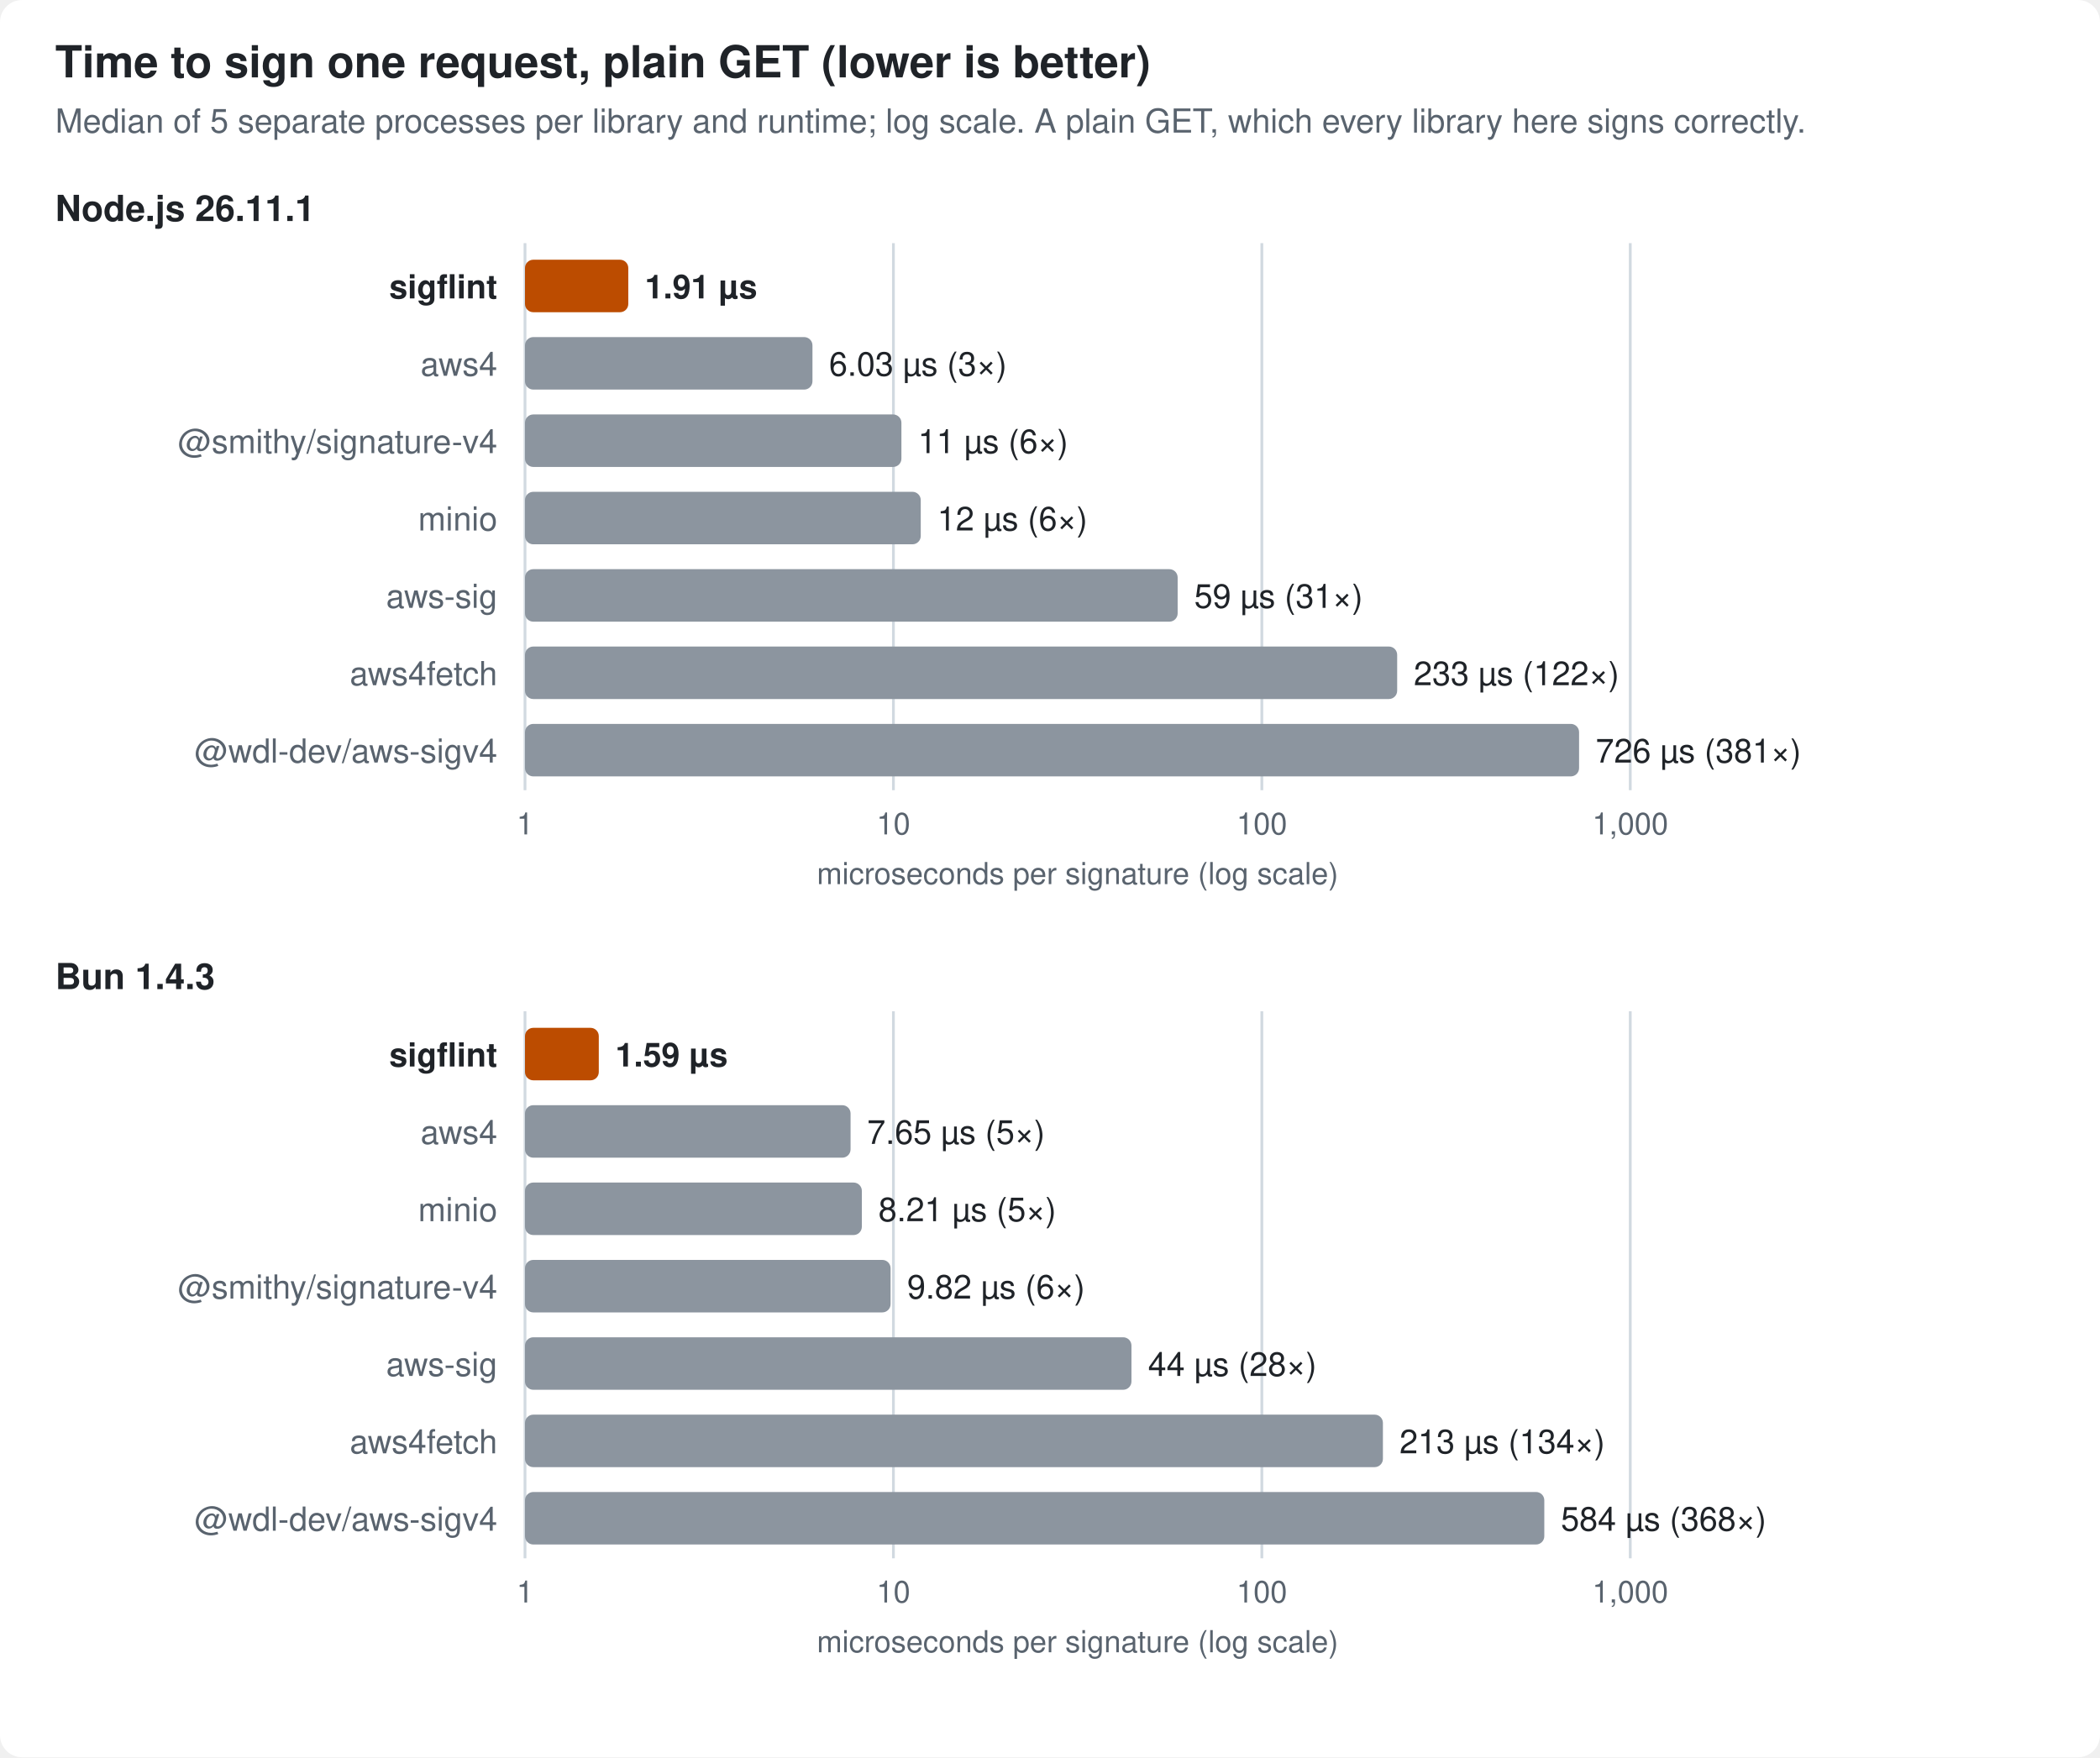
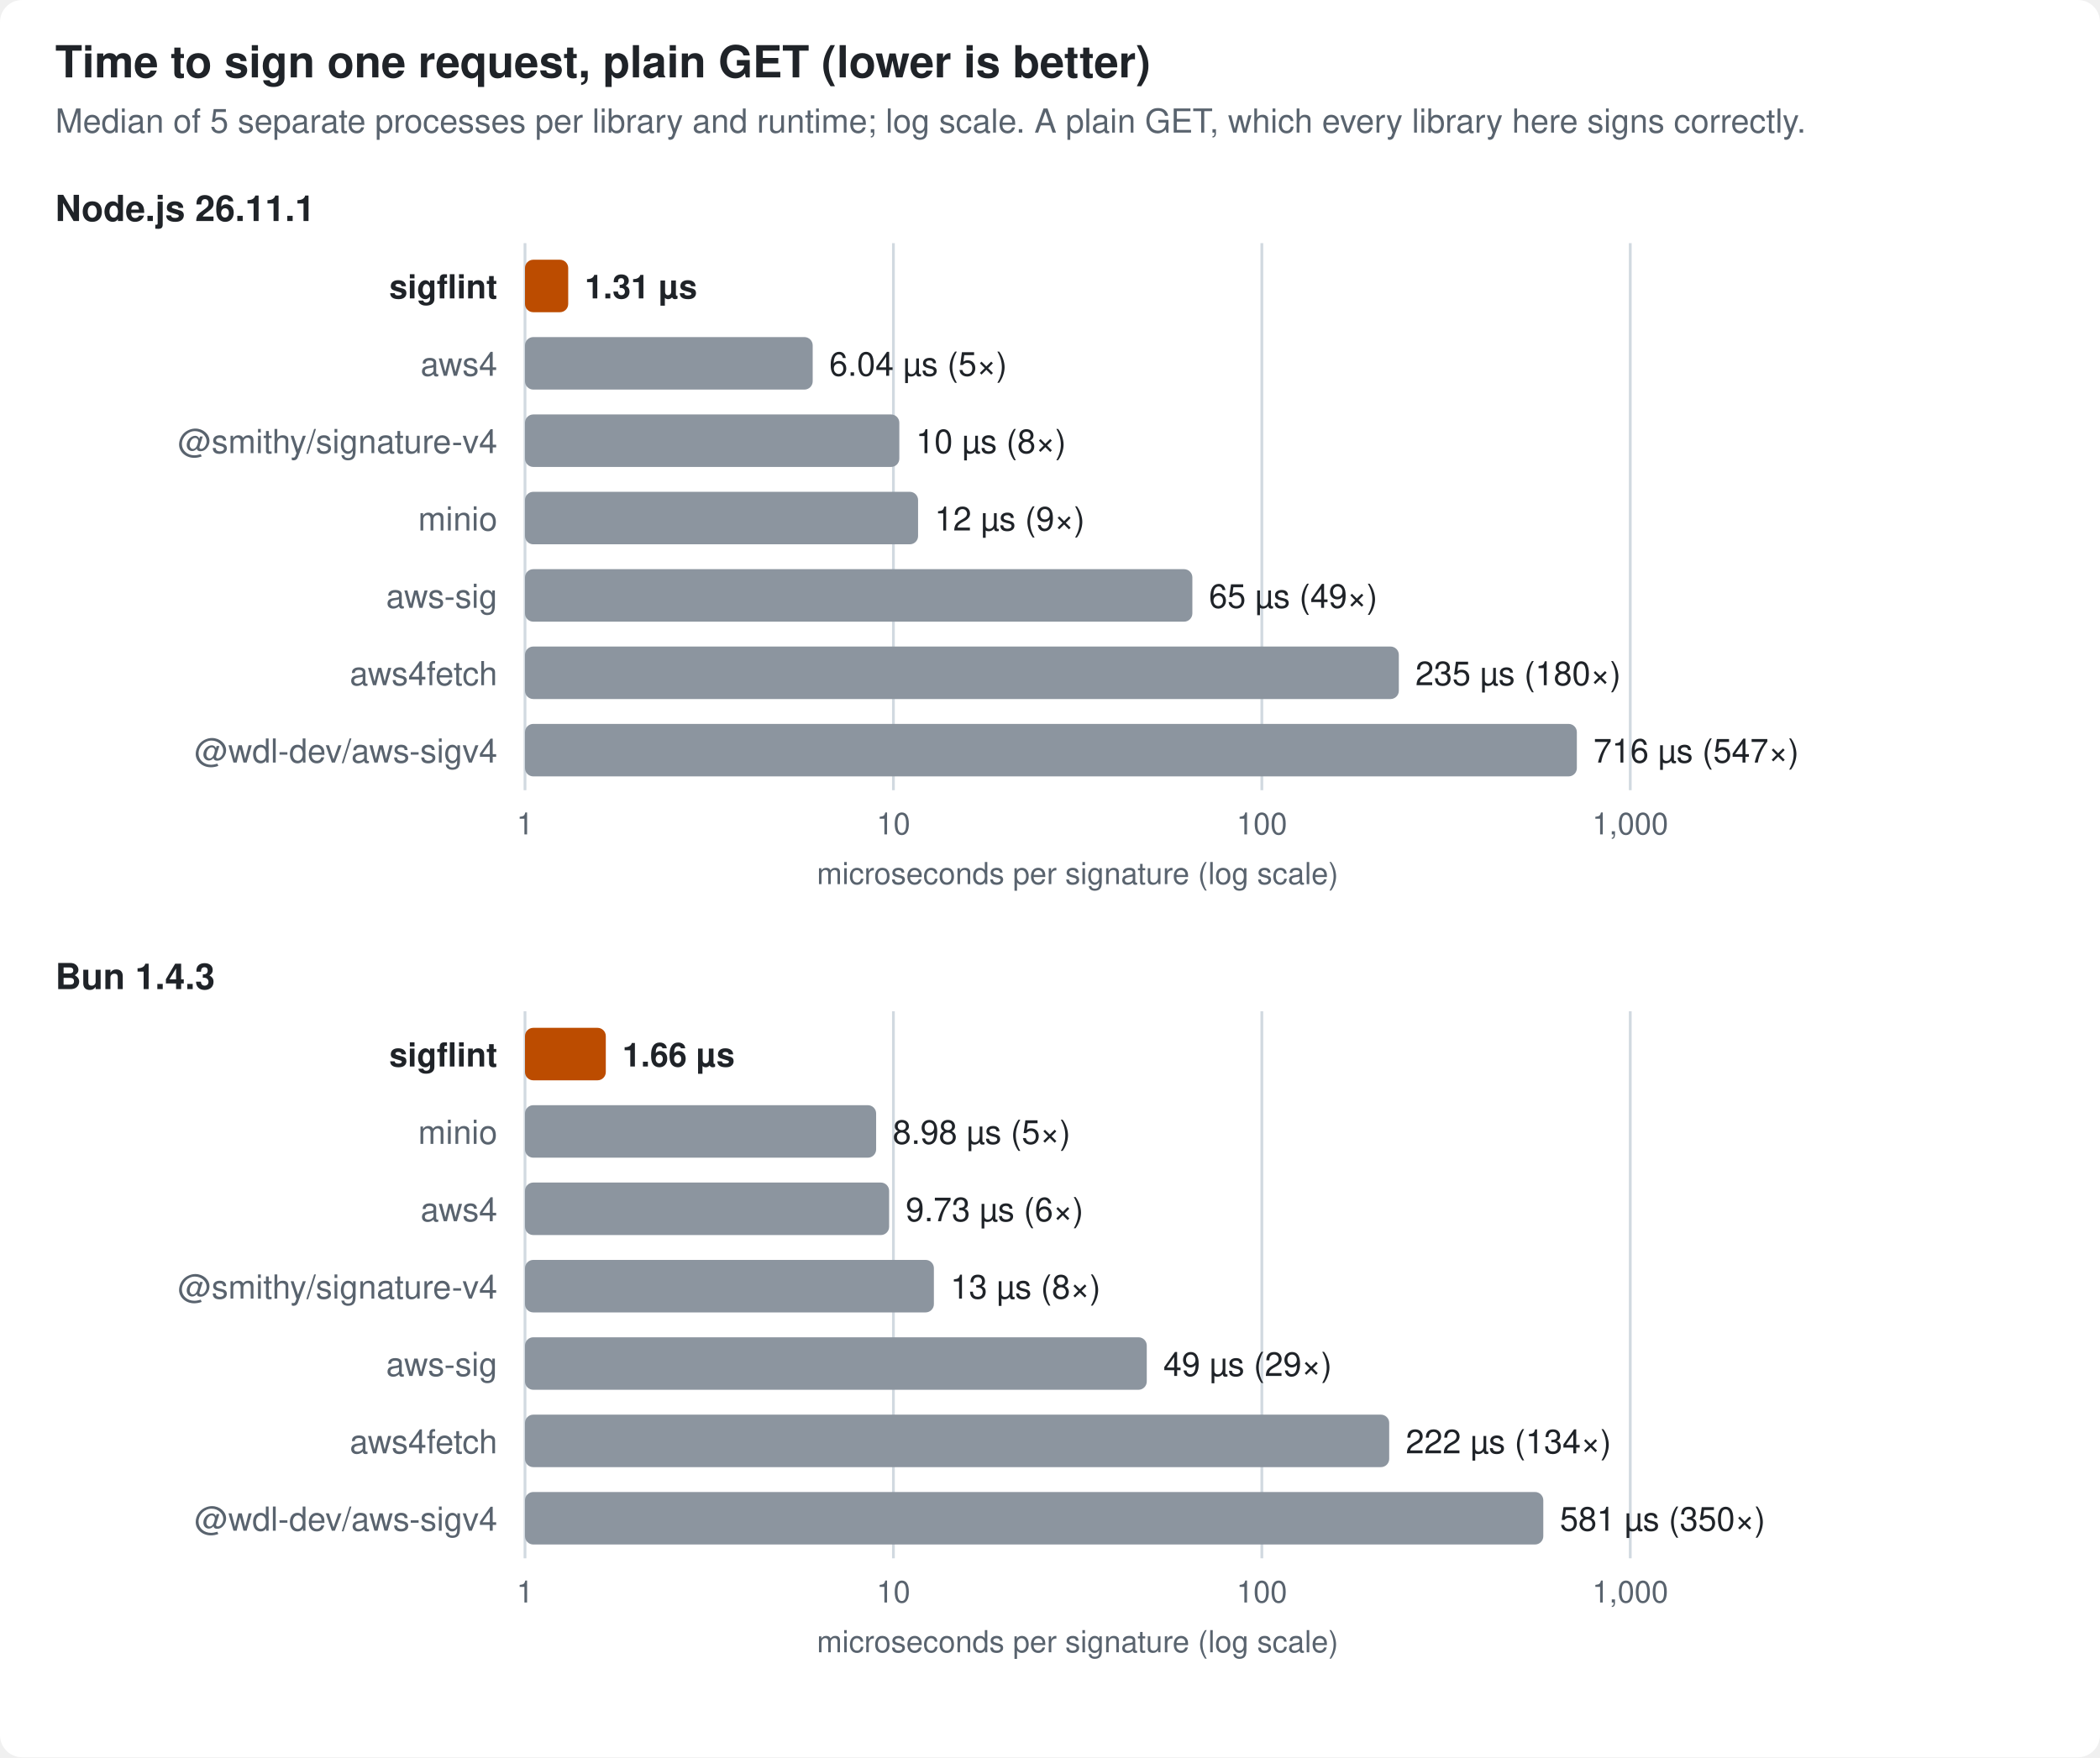
<svg xmlns="http://www.w3.org/2000/svg" width="760" height="636" viewBox="0 0 760 636" role="img" aria-labelledby="t d" font-family="-apple-system,BlinkMacSystemFont,'Segoe UI',Helvetica,Arial,sans-serif">
  <rect width="760" height="636" rx="8" fill="#ffffff" />
  <text x="20" y="28" font-size="16" fill="#1f2328" text-anchor="start" font-weight="600">Time to sign one request, plain GET (lower is better)</text>
  <text x="20" y="48" font-size="12" fill="#59636e" text-anchor="start" font-weight="400">Median of 5 separate processes per library and runtime; log scale. A plain GET, which every library here signs correctly.</text>
  <text x="20" y="80" font-size="13" fill="#1f2328" text-anchor="start" font-weight="600">Node.js 26.11.1</text>
  <line x1="190" y1="88" x2="190" y2="286" stroke="#d1d9e0" />
  <text x="190" y="302" font-size="11" fill="#59636e" text-anchor="middle" font-weight="400">1</text>
  <line x1="323.333" y1="88" x2="323.333" y2="286" stroke="#d1d9e0" />
  <text x="323.333" y="302" font-size="11" fill="#59636e" text-anchor="middle" font-weight="400">10</text>
  <line x1="456.667" y1="88" x2="456.667" y2="286" stroke="#d1d9e0" />
  <text x="456.667" y="302" font-size="11" fill="#59636e" text-anchor="middle" font-weight="400">100</text>
  <line x1="590" y1="88" x2="590" y2="286" stroke="#d1d9e0" />
  <text x="590" y="302" font-size="11" fill="#59636e" text-anchor="middle" font-weight="400">1,000</text>
  <text x="180" y="108" font-size="12" fill="#1f2328" text-anchor="end" font-weight="700">sigflint</text>
-   <rect x="190" y="94" width="37.38" height="19" rx="3" fill="#bc4c00" />
-   <text x="233.38" y="108" font-size="12" fill="#1f2328" text-anchor="start" font-weight="700">1.91 µs</text>
+   <rect x="190" y="94" width="15.636" height="19" rx="3" fill="#bc4c00" />
+   <text x="211.636" y="108" font-size="12" fill="#1f2328" text-anchor="start" font-weight="700">1.31 µs</text>
  <text x="180" y="136" font-size="12" fill="#59636e" text-anchor="end" font-weight="400">aws4</text>
-   <rect x="190" y="122" width="104.033" height="19" rx="3" fill="#8c959f" />
-   <text x="300.033" y="136" font-size="12" fill="#1f2328" text-anchor="start" font-weight="400">6.03 µs  (3×)</text>
+   <rect x="190" y="122" width="104.119" height="19" rx="3" fill="#8c959f" />
+   <text x="300.119" y="136" font-size="12" fill="#1f2328" text-anchor="start" font-weight="400">6.04 µs  (5×)</text>
  <text x="180" y="164" font-size="12" fill="#59636e" text-anchor="end" font-weight="400">@smithy/signature-v4</text>
-   <rect x="190" y="150" width="136.225" height="19" rx="3" fill="#8c959f" />
-   <text x="332.225" y="164" font-size="12" fill="#1f2328" text-anchor="start" font-weight="400">11 µs  (6×)</text>
+   <rect x="190" y="150" width="135.471" height="19" rx="3" fill="#8c959f" />
+   <text x="331.471" y="164" font-size="12" fill="#1f2328" text-anchor="start" font-weight="400">10 µs  (8×)</text>
  <text x="180" y="192" font-size="12" fill="#59636e" text-anchor="end" font-weight="400">minio</text>
-   <rect x="190" y="178" width="143.221" height="19" rx="3" fill="#8c959f" />
-   <text x="339.221" y="192" font-size="12" fill="#1f2328" text-anchor="start" font-weight="400">12 µs  (6×)</text>
+   <rect x="190" y="178" width="142.256" height="19" rx="3" fill="#8c959f" />
+   <text x="338.256" y="192" font-size="12" fill="#1f2328" text-anchor="start" font-weight="400">12 µs  (9×)</text>
  <text x="180" y="220" font-size="12" fill="#59636e" text-anchor="end" font-weight="400">aws-sig</text>
-   <rect x="190" y="206" width="236.199" height="19" rx="3" fill="#8c959f" />
-   <text x="432.199" y="220" font-size="12" fill="#1f2328" text-anchor="start" font-weight="400">59 µs  (31×)</text>
+   <rect x="190" y="206" width="241.525" height="19" rx="3" fill="#8c959f" />
+   <text x="437.525" y="220" font-size="12" fill="#1f2328" text-anchor="start" font-weight="400">65 µs  (49×)</text>
  <text x="180" y="248" font-size="12" fill="#59636e" text-anchor="end" font-weight="400">aws4fetch</text>
-   <rect x="190" y="234" width="315.643" height="19" rx="3" fill="#8c959f" />
-   <text x="511.643" y="248" font-size="12" fill="#1f2328" text-anchor="start" font-weight="400">233 µs  (122×)</text>
+   <rect x="190" y="234" width="316.243" height="19" rx="3" fill="#8c959f" />
+   <text x="512.243" y="248" font-size="12" fill="#1f2328" text-anchor="start" font-weight="400">235 µs  (180×)</text>
  <text x="180" y="276" font-size="12" fill="#59636e" text-anchor="end" font-weight="400">@wdl-dev/aws-sigv4</text>
-   <rect x="190" y="262" width="381.477" height="19" rx="3" fill="#8c959f" />
-   <text x="577.477" y="276" font-size="12" fill="#1f2328" text-anchor="start" font-weight="400">726 µs  (381×)</text>
+   <rect x="190" y="262" width="380.672" height="19" rx="3" fill="#8c959f" />
+   <text x="576.672" y="276" font-size="12" fill="#1f2328" text-anchor="start" font-weight="400">716 µs  (547×)</text>
  <text x="390" y="320" font-size="11" fill="#59636e" text-anchor="middle" font-weight="400">microseconds per signature (log scale)</text>
  <text x="20" y="358" font-size="13" fill="#1f2328" text-anchor="start" font-weight="600">Bun 1.4.3</text>
  <line x1="190" y1="366" x2="190" y2="564" stroke="#d1d9e0" />
  <text x="190" y="580" font-size="11" fill="#59636e" text-anchor="middle" font-weight="400">1</text>
  <line x1="323.333" y1="366" x2="323.333" y2="564" stroke="#d1d9e0" />
  <text x="323.333" y="580" font-size="11" fill="#59636e" text-anchor="middle" font-weight="400">10</text>
  <line x1="456.667" y1="366" x2="456.667" y2="564" stroke="#d1d9e0" />
  <text x="456.667" y="580" font-size="11" fill="#59636e" text-anchor="middle" font-weight="400">100</text>
  <line x1="590" y1="366" x2="590" y2="564" stroke="#d1d9e0" />
  <text x="590" y="580" font-size="11" fill="#59636e" text-anchor="middle" font-weight="400">1,000</text>
  <text x="180" y="386" font-size="12" fill="#1f2328" text-anchor="end" font-weight="700">sigflint</text>
-   <rect x="190" y="372" width="26.707" height="19" rx="3" fill="#bc4c00" />
-   <text x="222.707" y="386" font-size="12" fill="#1f2328" text-anchor="start" font-weight="700">1.59 µs</text>
-   <text x="180" y="414" font-size="12" fill="#59636e" text-anchor="end" font-weight="400">aws4</text>
-   <rect x="190" y="400" width="117.822" height="19" rx="3" fill="#8c959f" />
-   <text x="313.822" y="414" font-size="12" fill="#1f2328" text-anchor="start" font-weight="400">7.65 µs  (5×)</text>
-   <text x="180" y="442" font-size="12" fill="#59636e" text-anchor="end" font-weight="400">minio</text>
-   <rect x="190" y="428" width="121.905" height="19" rx="3" fill="#8c959f" />
-   <text x="317.905" y="442" font-size="12" fill="#1f2328" text-anchor="start" font-weight="400">8.21 µs  (5×)</text>
+   <rect x="190" y="372" width="29.243" height="19" rx="3" fill="#bc4c00" />
+   <text x="225.243" y="386" font-size="12" fill="#1f2328" text-anchor="start" font-weight="700">1.66 µs</text>
+   <text x="180" y="414" font-size="12" fill="#59636e" text-anchor="end" font-weight="400">minio</text>
+   <rect x="190" y="400" width="127.078" height="19" rx="3" fill="#8c959f" />
+   <text x="323.078" y="414" font-size="12" fill="#1f2328" text-anchor="start" font-weight="400">8.98 µs  (5×)</text>
+   <text x="180" y="442" font-size="12" fill="#59636e" text-anchor="end" font-weight="400">aws4</text>
+   <rect x="190" y="428" width="131.778" height="19" rx="3" fill="#8c959f" />
+   <text x="327.778" y="442" font-size="12" fill="#1f2328" text-anchor="start" font-weight="400">9.73 µs  (6×)</text>
  <text x="180" y="470" font-size="12" fill="#59636e" text-anchor="end" font-weight="400">@smithy/signature-v4</text>
-   <rect x="190" y="456" width="132.305" height="19" rx="3" fill="#8c959f" />
-   <text x="328.305" y="470" font-size="12" fill="#1f2328" text-anchor="start" font-weight="400">9.82 µs  (6×)</text>
+   <rect x="190" y="456" width="147.98" height="19" rx="3" fill="#8c959f" />
+   <text x="343.98" y="470" font-size="12" fill="#1f2328" text-anchor="start" font-weight="400">13 µs  (8×)</text>
  <text x="180" y="498" font-size="12" fill="#59636e" text-anchor="end" font-weight="400">aws-sig</text>
-   <rect x="190" y="484" width="219.48" height="19" rx="3" fill="#8c959f" />
-   <text x="415.48" y="498" font-size="12" fill="#1f2328" text-anchor="start" font-weight="400">44 µs  (28×)</text>
+   <rect x="190" y="484" width="225.019" height="19" rx="3" fill="#8c959f" />
+   <text x="421.019" y="498" font-size="12" fill="#1f2328" text-anchor="start" font-weight="400">49 µs  (29×)</text>
  <text x="180" y="526" font-size="12" fill="#59636e" text-anchor="end" font-weight="400">aws4fetch</text>
-   <rect x="190" y="512" width="310.485" height="19" rx="3" fill="#8c959f" />
-   <text x="506.485" y="526" font-size="12" fill="#1f2328" text-anchor="start" font-weight="400">213 µs  (134×)</text>
+   <rect x="190" y="512" width="312.759" height="19" rx="3" fill="#8c959f" />
+   <text x="508.759" y="526" font-size="12" fill="#1f2328" text-anchor="start" font-weight="400">222 µs  (134×)</text>
  <text x="180" y="554" font-size="12" fill="#59636e" text-anchor="end" font-weight="400">@wdl-dev/aws-sigv4</text>
-   <rect x="190" y="540" width="368.892" height="19" rx="3" fill="#8c959f" />
-   <text x="564.892" y="554" font-size="12" fill="#1f2328" text-anchor="start" font-weight="400">584 µs  (368×)</text>
+   <rect x="190" y="540" width="368.528" height="19" rx="3" fill="#8c959f" />
+   <text x="564.528" y="554" font-size="12" fill="#1f2328" text-anchor="start" font-weight="400">581 µs  (350×)</text>
  <text x="390" y="598" font-size="11" fill="#59636e" text-anchor="middle" font-weight="400">microseconds per signature (log scale)</text>
</svg>
